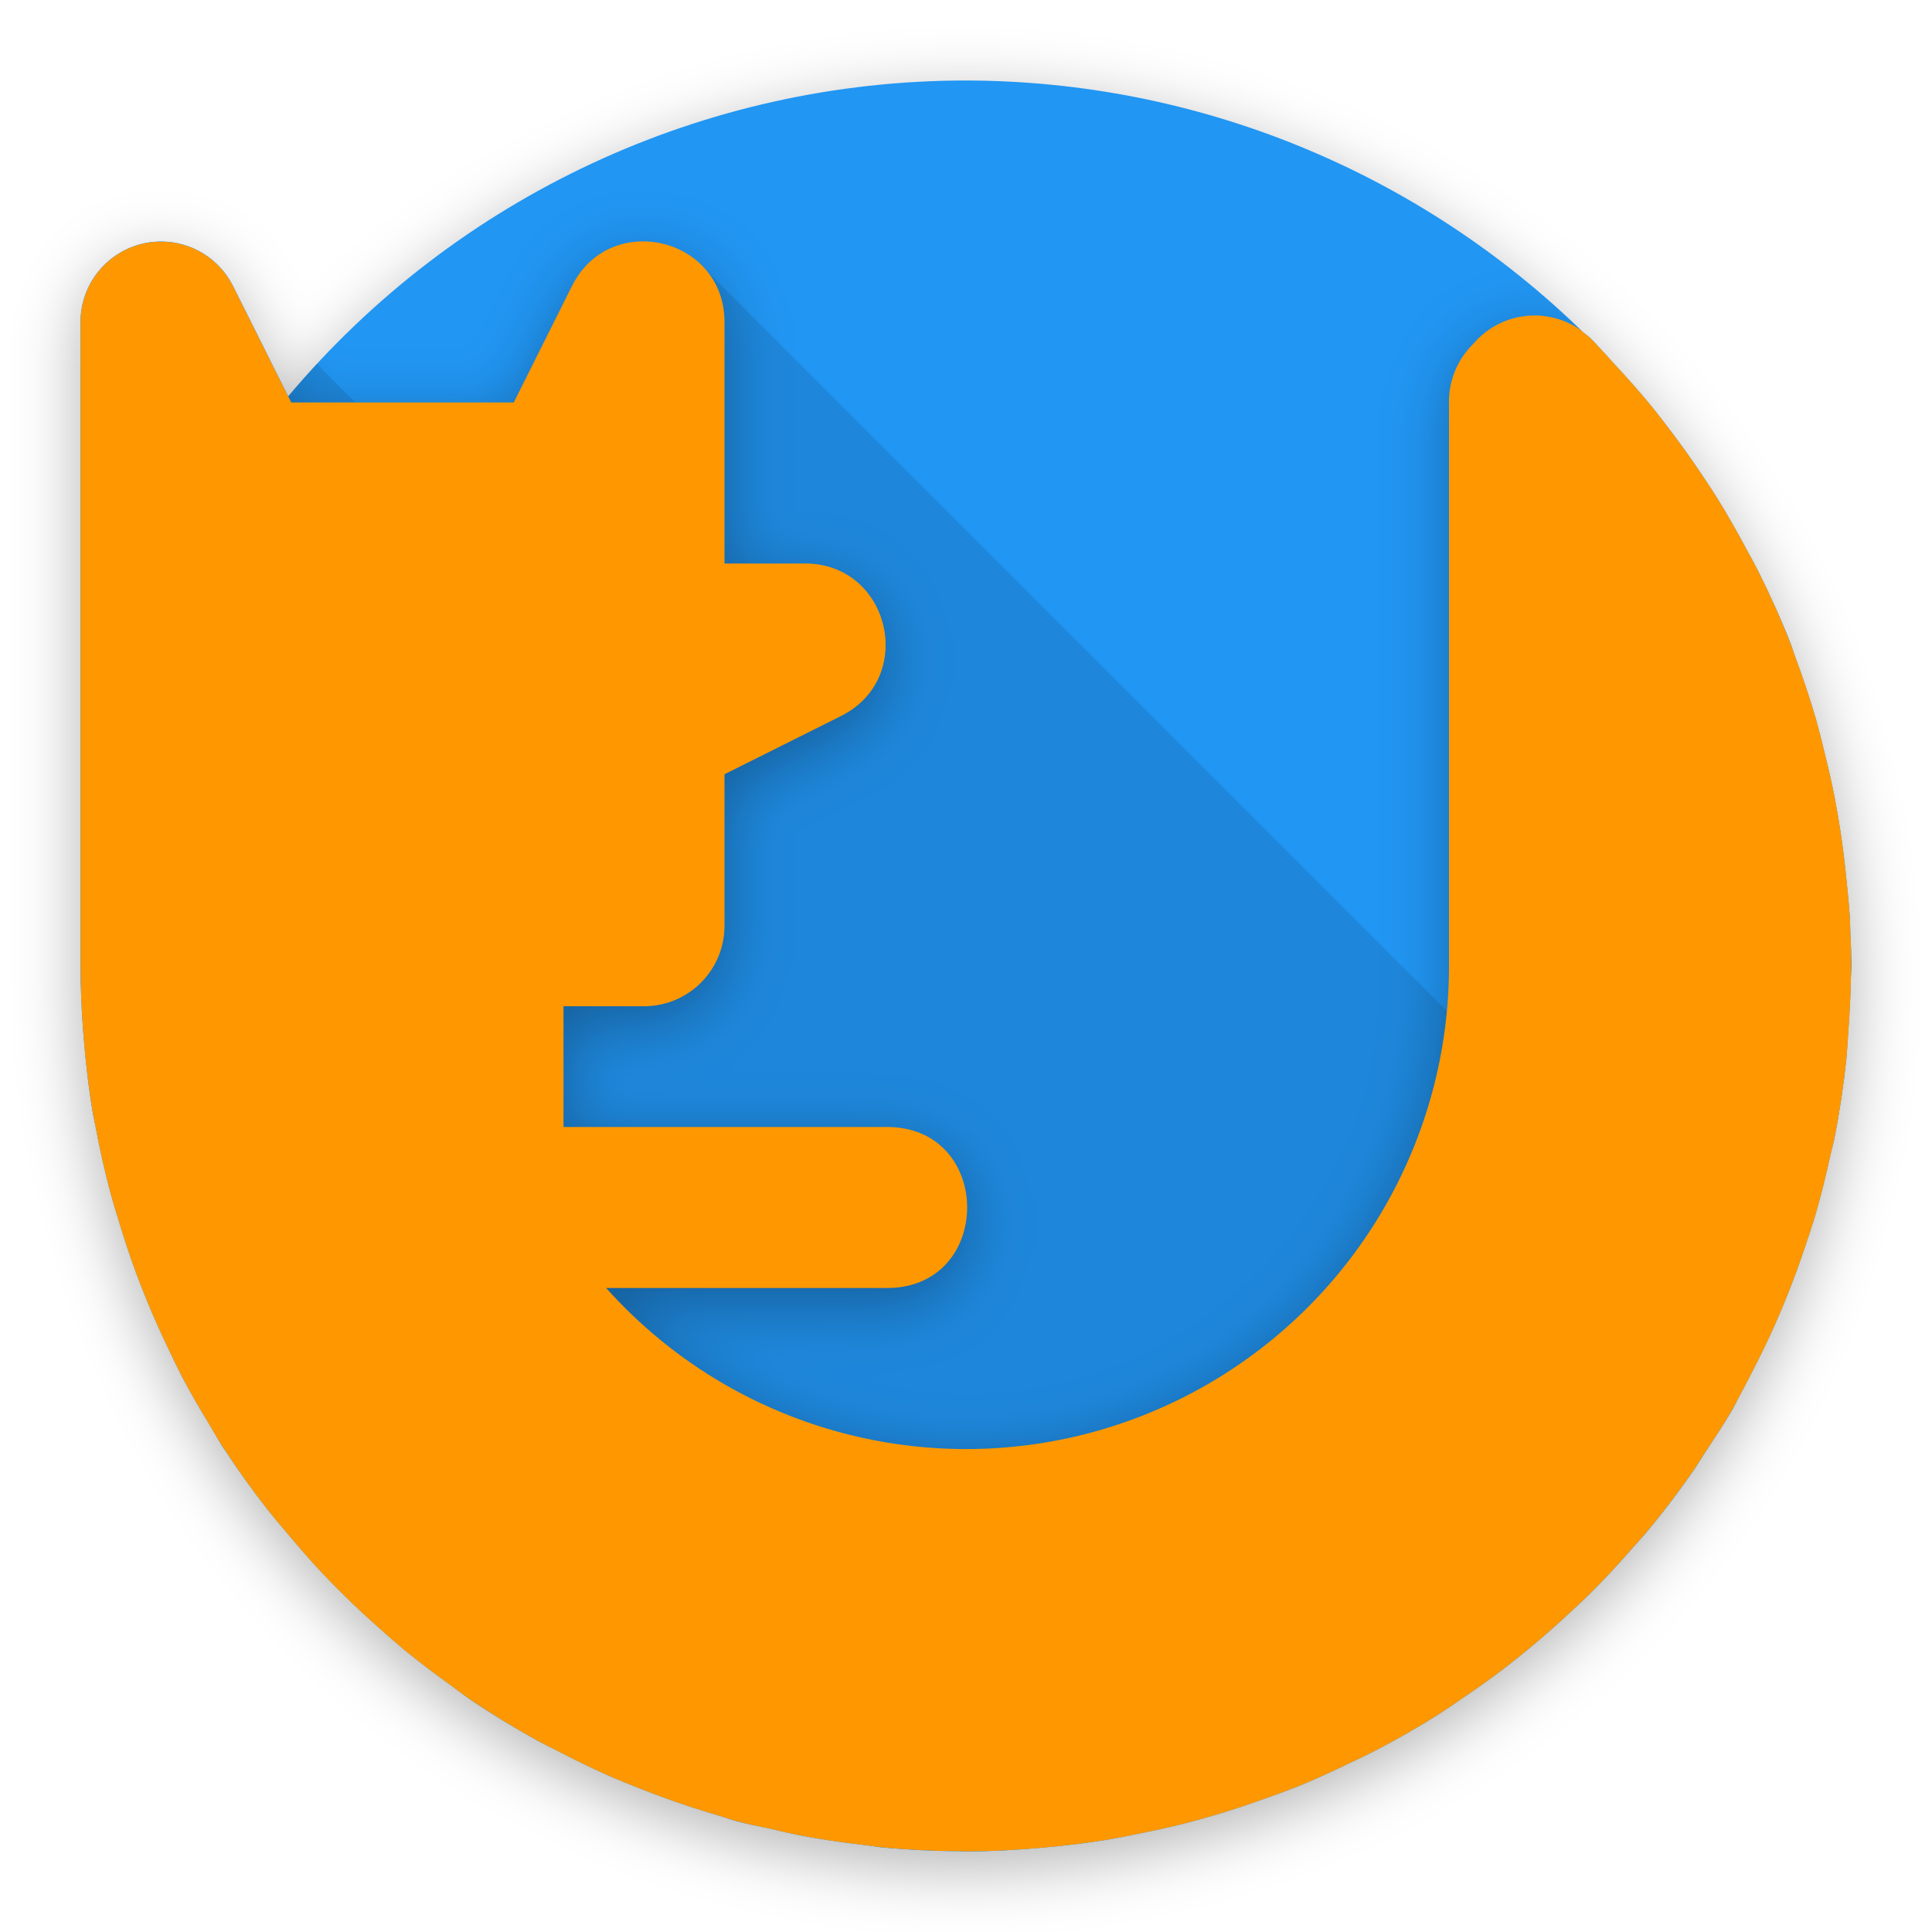
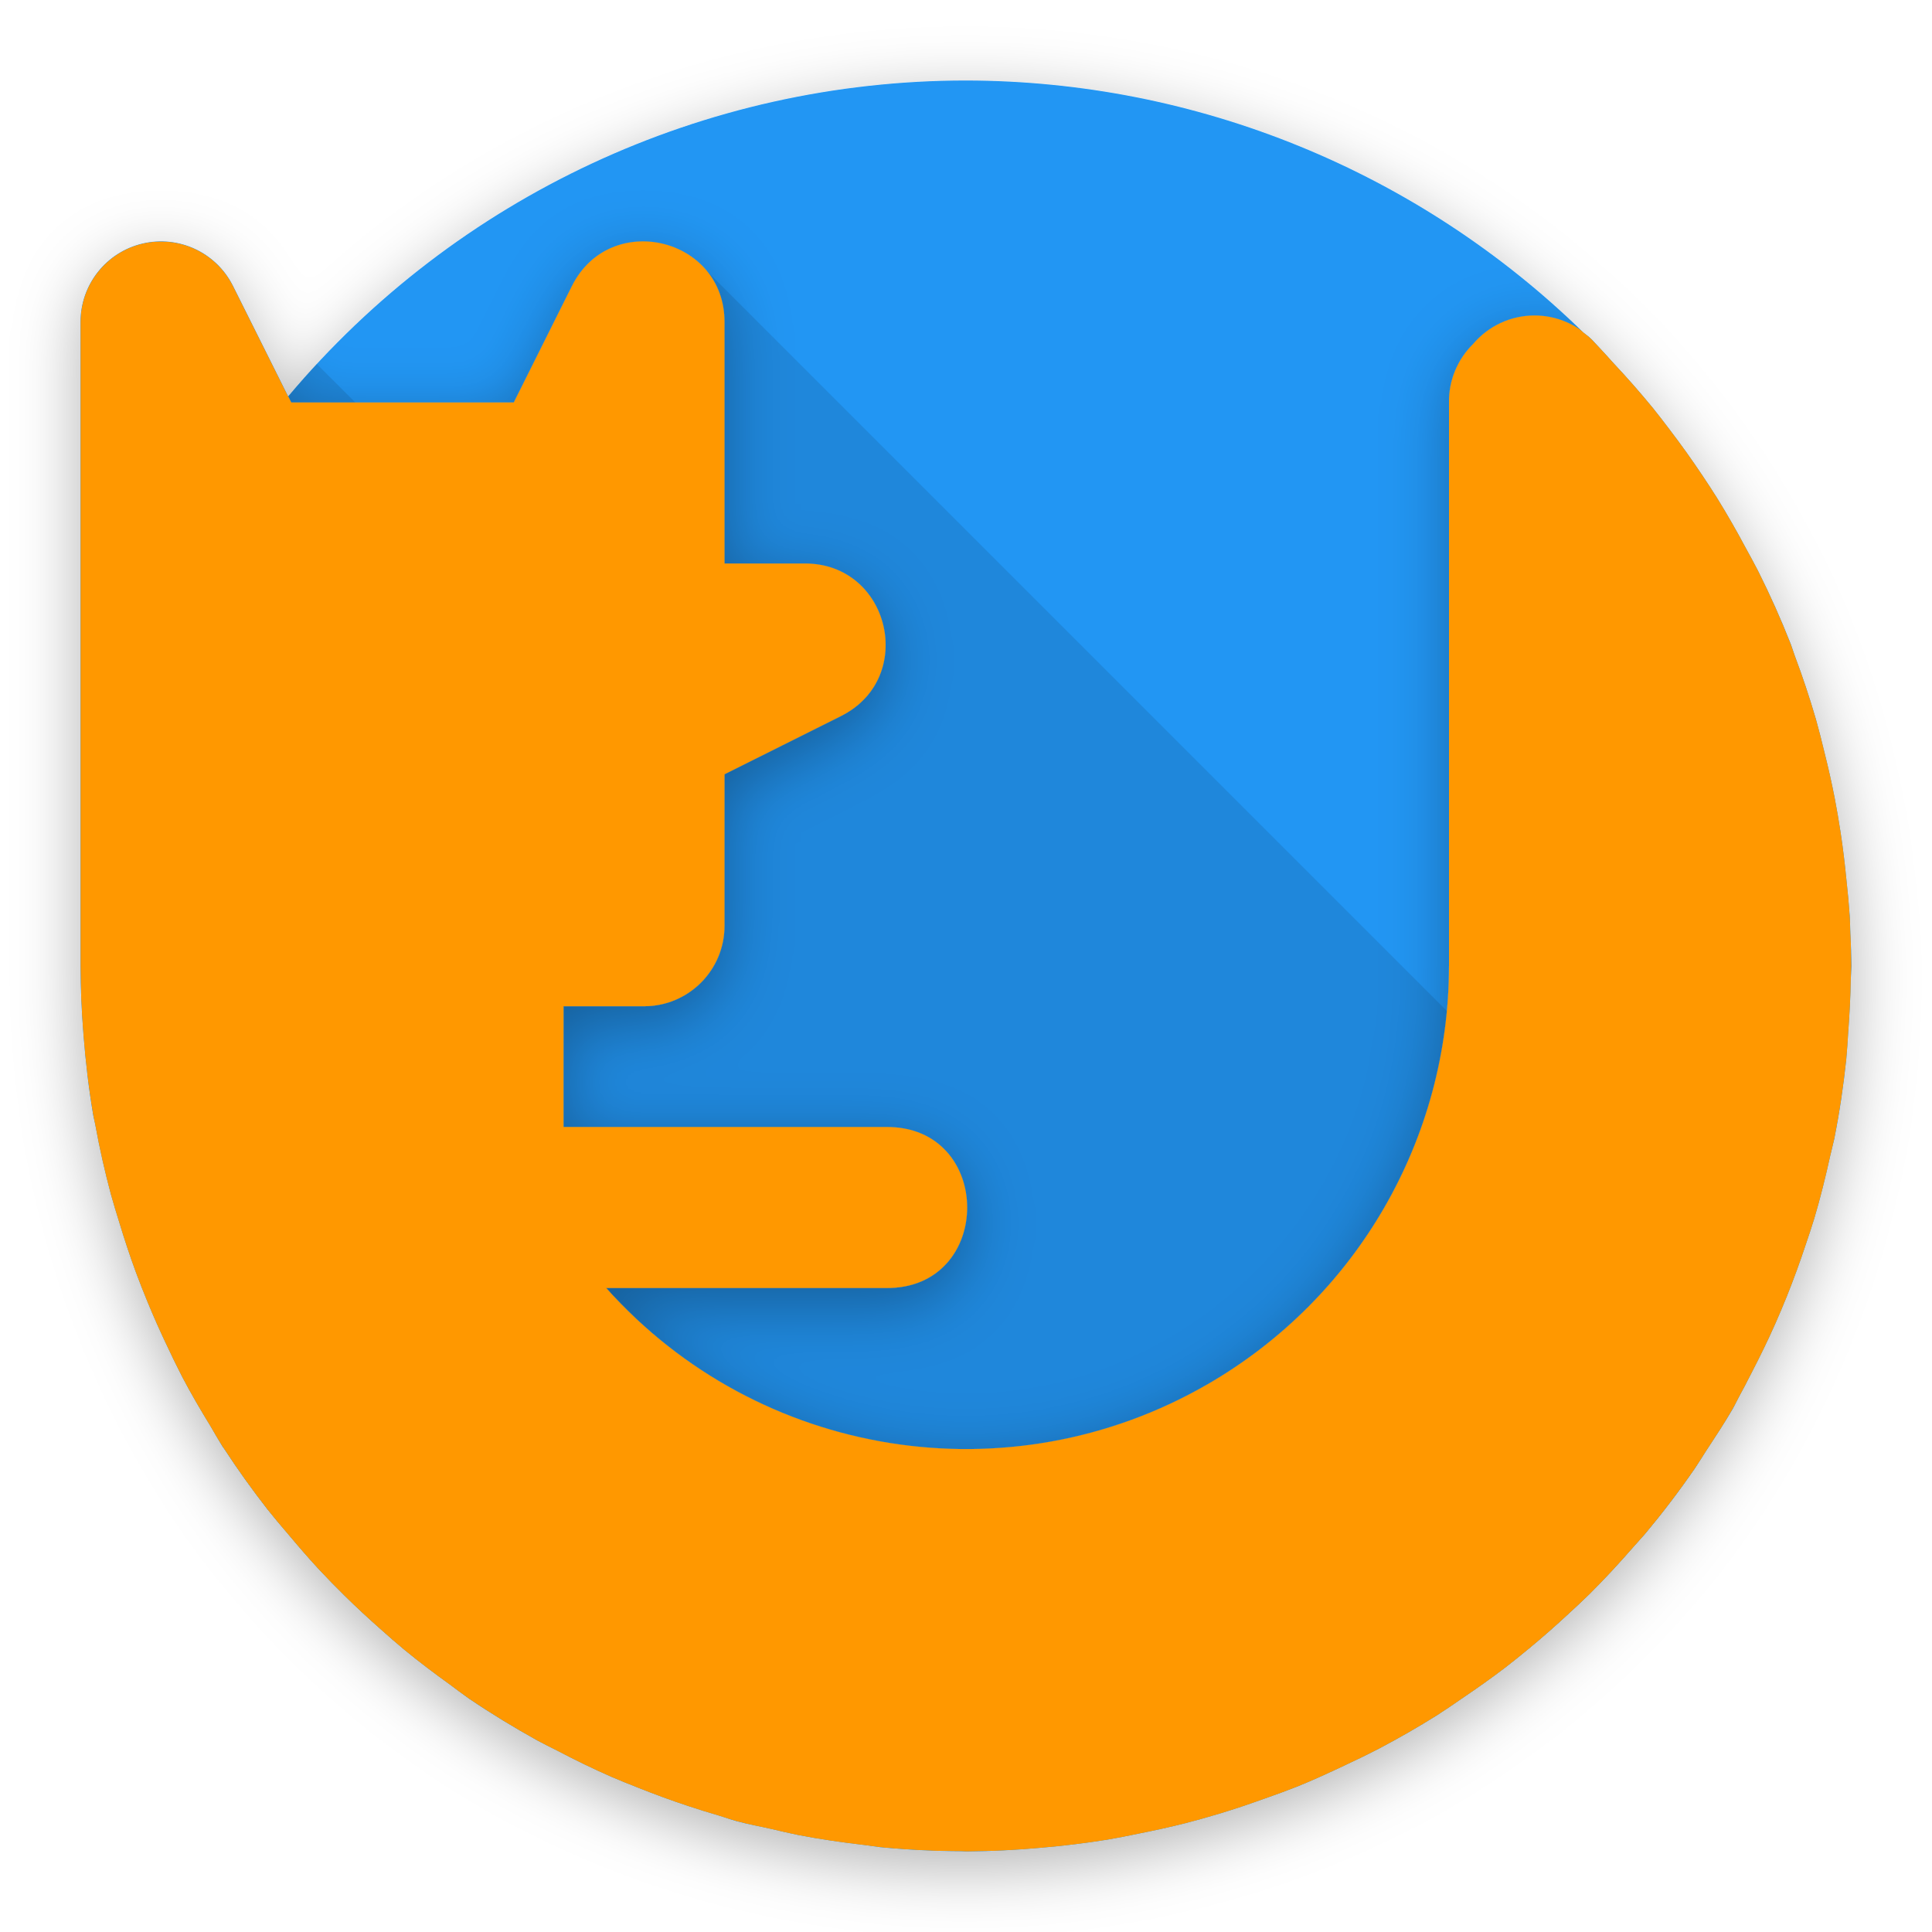
- <svg xmlns="http://www.w3.org/2000/svg" width="48" height="48" id="svg4152" version="1.1" viewBox="0 0 48 48" enable-background="new">
-   <defs id="defs4154">
-     <filter style="color-interpolation-filters:sRGB;" id="filter4174">
-       <feFlood flood-opacity="0.298" flood-color="rgb(0,0,0)" result="flood" id="feFlood4176" />
-       <feComposite in="flood" in2="SourceGraphic" operator="in" result="composite1" id="feComposite4178" />
-       <feGaussianBlur in="composite1" stdDeviation="0.8" result="blur" id="feGaussianBlur4180" />
-       <feOffset dx="0" dy="0.4" result="offset" id="feOffset4182" />
-       <feComposite in="SourceGraphic" in2="offset" operator="over" result="composite2" id="feComposite4184" />
-     </filter>
-     <filter style="color-interpolation-filters:sRGB;" id="filter4257">
-       <feFlood flood-opacity="0.298" flood-color="rgb(0,0,0)" result="flood" id="feFlood4259" />
-       <feComposite in="flood" in2="SourceGraphic" operator="in" result="composite1" id="feComposite4261" />
-       <feGaussianBlur in="composite1" stdDeviation="0.8" result="blur" id="feGaussianBlur4263" />
-       <feOffset dx="0" dy="0.4" result="offset" id="feOffset4265" />
-       <feComposite in="SourceGraphic" in2="offset" operator="over" result="composite2" id="feComposite4267" />
-     </filter>
-     <filter style="color-interpolation-filters:sRGB" id="filter4257-2">
-       <feFlood flood-opacity="0.298" flood-color="rgb(0,0,0)" result="flood" id="feFlood4259-7" />
-       <feComposite in="flood" in2="SourceGraphic" operator="in" result="composite1" id="feComposite4261-0" />
-       <feGaussianBlur in="composite1" stdDeviation="0.8" result="blur" id="feGaussianBlur4263-9" />
-       <feOffset dx="0" dy="0.4" result="offset" id="feOffset4265-3" />
-       <feComposite in="SourceGraphic" in2="offset" operator="over" result="composite2" id="feComposite4267-6" />
-     </filter>
-     <filter style="color-interpolation-filters:sRGB;" id="filter4308">
-       <feFlood flood-opacity="0.298" flood-color="rgb(0,0,0)" result="flood" id="feFlood4310" />
-       <feComposite in="flood" in2="SourceGraphic" operator="in" result="composite1" id="feComposite4312" />
-       <feGaussianBlur in="composite1" stdDeviation="0.8" result="blur" id="feGaussianBlur4314" />
-       <feOffset dx="0" dy="0.4" result="offset" id="feOffset4316" />
-       <feComposite in="SourceGraphic" in2="offset" operator="over" result="composite2" id="feComposite4318" />
-     </filter>
-     <clipPath clipPathUnits="userSpaceOnUse" id="clipPath4375">
-       <circle style="color:#000000;clip-rule:nonzero;display:inline;overflow:visible;visibility:visible;opacity:1;isolation:auto;mix-blend-mode:normal;color-interpolation:sRGB;color-interpolation-filters:linearRGB;solid-color:#000000;solid-opacity:1;fill:#000000;fill-opacity:1;fill-rule:evenodd;stroke:none;stroke-width:4;stroke-linecap:round;stroke-linejoin:round;stroke-miterlimit:4;stroke-dasharray:none;stroke-dashoffset:0;stroke-opacity:1;color-rendering:auto;image-rendering:auto;shape-rendering:auto;text-rendering:auto;enable-background:accumulate" id="circle4377" cx="24" cy="-8" r="22" />
+ <svg xmlns="http://www.w3.org/2000/svg" width="48" height="48" enable-background="new">
+   <defs>
+     <clipPath id="b">
+       <circle fill-rule="evenodd" cx="24" cy="-8" r="22" />
    </clipPath>
-     <filter style="color-interpolation-filters:sRGB" id="filter4257-3">
-       <feFlood flood-opacity="0.298" flood-color="rgb(0,0,0)" result="flood" id="feFlood4259-6" />
-       <feComposite in="flood" in2="SourceGraphic" operator="in" result="composite1" id="feComposite4261-7" />
-       <feGaussianBlur in="composite1" stdDeviation="0.8" result="blur" id="feGaussianBlur4263-5" />
-       <feOffset dx="0" dy="0.4" result="offset" id="feOffset4265-35" />
-       <feComposite in="SourceGraphic" in2="offset" operator="over" result="composite2" id="feComposite4267-62" />
-     </filter>
-     <filter style="color-interpolation-filters:sRGB;" id="filter5100">
-       <feFlood flood-opacity="0.298" flood-color="rgb(0,0,0)" result="flood" id="feFlood5090" />
-       <feComposite in="flood" in2="SourceGraphic" operator="in" result="composite1" id="feComposite5092" />
-       <feGaussianBlur in="composite1" stdDeviation="0.8" result="blur" id="feGaussianBlur5094" />
-       <feOffset dx="0" dy="0.4" result="offset" id="feOffset5096" />
-       <feComposite in="SourceGraphic" in2="offset" operator="over" result="composite2" id="feComposite5098" />
-     </filter>
-     <filter style="color-interpolation-filters:sRGB;" id="filter5120">
-       <feFlood flood-opacity="0.298" flood-color="rgb(0,0,0)" result="flood" id="feFlood5110" />
-       <feComposite in="flood" in2="SourceGraphic" operator="in" result="composite1" id="feComposite5112" />
-       <feGaussianBlur in="composite1" stdDeviation="0.8" result="blur" id="feGaussianBlur5114" />
-       <feOffset dx="0" dy="0.4" result="offset" id="feOffset5116" />
-       <feComposite in="SourceGraphic" in2="offset" operator="over" result="composite2" id="feComposite5118" />
-     </filter>
-     <filter style="color-interpolation-filters:sRGB" id="filter5120-7">
-       <feFlood flood-opacity="0.298" flood-color="rgb(0,0,0)" result="flood" id="feFlood5110-0" />
-       <feComposite in="flood" in2="SourceGraphic" operator="in" result="composite1" id="feComposite5112-9" />
-       <feGaussianBlur in="composite1" stdDeviation="0.8" result="blur" id="feGaussianBlur5114-3" />
-       <feOffset dx="0" dy="0.4" result="offset" id="feOffset5116-6" />
-       <feComposite in="SourceGraphic" in2="offset" operator="over" result="composite2" id="feComposite5118-0" />
-     </filter>
-     <clipPath clipPathUnits="userSpaceOnUse" id="clipPath5175">
-       <path style="color:#000000;clip-rule:nonzero;display:inline;overflow:visible;visibility:visible;opacity:1;isolation:auto;mix-blend-mode:normal;color-interpolation:sRGB;color-interpolation-filters:linearRGB;solid-color:#000000;solid-opacity:1;fill:#2196f3;fill-opacity:1;fill-rule:evenodd;stroke:none;stroke-width:0.1;stroke-linecap:round;stroke-linejoin:round;stroke-miterlimit:4;stroke-dasharray:none;stroke-dashoffset:0;stroke-opacity:0.251;color-rendering:auto;image-rendering:auto;shape-rendering:auto;text-rendering:auto;enable-background:accumulate" d="m -24,-30 a 22,22 0 0 0 -16.84,7.848 l -1.371,-2.742 c -0.337,-0.673 -1.023,-1.1 -1.775,-1.105 -1.11,-0.007 -2.014,0.89 -2.014,2 v 16 a 22,22 0 0 0 0.072,1.695 c 0.052,0.68 0.13,1.354 0.244,2.018 a 22,22 0 0 0 0.049,0.23 c 0.107,0.584 0.237,1.16 0.389,1.729 a 22,22 0 0 0 0.207,0.693 c 0.127,0.419 0.263,0.835 0.414,1.244 a 22,22 0 0 0 0.289,0.738 c 0.155,0.378 0.322,0.749 0.498,1.117 a 22,22 0 0 0 0.369,0.756 c 0.217,0.413 0.453,0.814 0.695,1.211 a 22,22 0 0 0 0.303,0.512 22,22 0 0 0 0.039,0.055 c 0.336,0.516 0.696,1.016 1.074,1.502 a 22,22 0 0 0 0.533,0.639 c 0.253,0.301 0.507,0.598 0.775,0.885 a 22,22 0 0 0 0.609,0.623 c 0.288,0.284 0.585,0.558 0.889,0.826 a 22,22 0 0 0 0.604,0.523 c 0.369,0.303 0.751,0.59 1.141,0.869 a 22,22 0 0 0 0.461,0.34 c 0.549,0.373 1.118,0.719 1.703,1.043 a 22,22 0 0 0 0.486,0.248 c 0.439,0.229 0.884,0.448 1.342,0.648 a 22,22 0 0 0 0.68,0.277 c 0.406,0.162 0.817,0.313 1.236,0.451 a 22,22 0 0 0 0.752,0.234 c 0.153,0.044 0.299,0.101 0.453,0.143 0.282,0.076 0.566,0.125 0.85,0.189 a 22,22 0 0 0 0.676,0.152 c 0.547,0.106 1.095,0.185 1.643,0.248 a 22,22 0 0 0 0.385,0.053 c 0.674,0.066 1.347,0.098 2.018,0.102 A 22,22 0 0 0 -24,14 a 22,22 0 0 0 1.865,-0.092 c 0.553,-0.047 1.103,-0.113 1.648,-0.201 a 22,22 0 0 0 0.768,-0.148 c 0.399,-0.08 0.796,-0.164 1.189,-0.266 a 22,22 0 0 0 0.834,-0.234 c 0.381,-0.114 0.757,-0.242 1.131,-0.377 a 22,22 0 0 0 0.785,-0.289 c 0.42,-0.169 0.831,-0.36 1.24,-0.555 a 22,22 0 0 0 0.795,-0.389 c 0.493,-0.26 0.978,-0.537 1.451,-0.834 a 22,22 0 0 0 0.619,-0.418 c 0.362,-0.245 0.719,-0.495 1.066,-0.762 a 22,22 0 0 0 0.59,-0.473 c 0.345,-0.284 0.681,-0.581 1.01,-0.887 a 22,22 0 0 0 0.502,-0.473 c 0.382,-0.379 0.748,-0.776 1.104,-1.186 a 22,22 0 0 0 0.273,-0.305 c 0.434,-0.519 0.847,-1.061 1.236,-1.625 a 22,22 0 0 0 0.279,-0.438 C -5.386,3.705 -5.156,3.362 -4.947,3 c 0.05,-0.086 0.088,-0.177 0.137,-0.264 a 22,22 0 0 0 0.326,-0.623 c 0.21,-0.406 0.411,-0.814 0.594,-1.229 a 22,22 0 0 0 0.285,-0.678 c 0.171,-0.424 0.326,-0.851 0.469,-1.281 a 22,22 0 0 0 0.215,-0.658 c 0.153,-0.515 0.28,-1.034 0.395,-1.555 a 22,22 0 0 0 0.1,-0.414 c 0.13,-0.655 0.229,-1.314 0.299,-1.975 a 22,22 0 0 0 0.047,-0.664 c 0.033,-0.44 0.058,-0.88 0.064,-1.32 A 22,22 0 0 0 -2,-8 22,22 0 0 0 -2.027,-8.805 c -0.005,-0.147 -0.007,-0.293 -0.016,-0.439 a 22,22 0 0 0 -0.08,-0.875 c -0.039,-0.401 -0.086,-0.801 -0.146,-1.199 a 22,22 0 0 0 -0.146,-0.852 c -0.073,-0.38 -0.161,-0.757 -0.254,-1.133 a 22,22 0 0 0 -0.215,-0.836 c -0.154,-0.531 -0.331,-1.055 -0.525,-1.574 A 22,22 0 0 0 -3.508,-16 c -0.241,-0.618 -0.517,-1.223 -0.814,-1.82 a 22,22 0 0 0 -0.303,-0.562 c -0.225,-0.421 -0.461,-0.838 -0.715,-1.246 a 22,22 0 0 0 -0.371,-0.568 c -0.258,-0.386 -0.529,-0.765 -0.812,-1.137 A 22,22 0 0 0 -6.943,-21.875 c -0.308,-0.378 -0.635,-0.745 -0.971,-1.105 a 22,22 0 0 0 -0.404,-0.441 c -0.043,-0.044 -0.081,-0.091 -0.125,-0.135 -0.067,-0.068 -0.142,-0.124 -0.217,-0.182 A 22,22 0 0 0 -24,-30 Z" id="path5177" />
+     <clipPath id="c">
+       <path fill="#2196f3" fill-rule="evenodd" d="M-24-30a22 22 0 0 0-16.84 7.848l-1.37-2.743A2 2 0 0 0-46-24v16a22 22 0 0 0 .072 1.695c.053.68.13 1.354.244 2.018a22 22 0 0 0 .05.23c.106.585.236 1.16.388 1.729a22 22 0 0 0 .207.693c.127.42.263.835.414 1.244a22 22 0 0 0 .29.739c.155.378.321.75.497 1.117a22 22 0 0 0 .37.756c.216.412.452.813.695 1.21a22 22 0 0 0 .302.512 22 22 0 0 0 .04.055c.336.516.696 1.016 1.074 1.502a22 22 0 0 0 .533.639c.252.3.507.597.775.884a22 22 0 0 0 .61.623c.287.285.585.558.888.827a22 22 0 0 0 .604.523c.369.303.751.59 1.14.87a22 22 0 0 0 .461.34c.55.372 1.119.718 1.703 1.042a22 22 0 0 0 .487.248c.439.23.884.448 1.342.649a22 22 0 0 0 .68.277c.405.162.817.313 1.236.451a22 22 0 0 0 .752.234c.152.045.298.102.453.143.282.076.566.125.85.19a22 22 0 0 0 .675.152c.547.106 1.095.184 1.643.248a22 22 0 0 0 .384.053 22.06 22.06 0 0 0 2.018.101A22 22 0 0 0-24 14a22 22 0 0 0 1.865-.092 21.982 21.982 0 0 0 1.649-.201 22 22 0 0 0 .767-.148c.4-.08.796-.165 1.19-.266a22 22 0 0 0 .834-.234c.38-.115.757-.243 1.13-.377a22 22 0 0 0 .786-.29c.42-.169.83-.36 1.24-.554a22 22 0 0 0 .795-.389c.493-.26.978-.537 1.451-.834a22 22 0 0 0 .62-.418c.36-.244.718-.495 1.066-.761a22 22 0 0 0 .59-.473c.345-.284.68-.58 1.01-.887a22 22 0 0 0 .501-.472c.382-.38.748-.777 1.104-1.186a22 22 0 0 0 .273-.305c.434-.519.847-1.06 1.236-1.625a22 22 0 0 0 .28-.437c.227-.346.457-.69.666-1.051.05-.086.088-.177.136-.264a22 22 0 0 0 .327-.623c.21-.406.41-.814.593-1.228a22 22 0 0 0 .286-.678c.17-.424.325-.85.468-1.281a22 22 0 0 0 .215-.658c.153-.515.28-1.034.395-1.555a22 22 0 0 0 .1-.414c.13-.655.228-1.314.298-1.975a22 22 0 0 0 .047-.664c.033-.44.058-.88.064-1.32A22 22 0 0 0-2-8a22 22 0 0 0-.027-.805c-.006-.146-.008-.293-.016-.44a22 22 0 0 0-.08-.874c-.039-.401-.086-.8-.147-1.2a22 22 0 0 0-.146-.85 20.86 20.86 0 0 0-.254-1.134 22 22 0 0 0-.215-.836 22.025 22.025 0 0 0-.525-1.574A22 22 0 0 0-3.508-16a21.96 21.96 0 0 0-.814-1.82 22 22 0 0 0-.303-.563 21.88 21.88 0 0 0-.715-1.246 22 22 0 0 0-.37-.568 21.874 21.874 0 0 0-.813-1.137 22 22 0 0 0-.42-.541 22.033 22.033 0 0 0-.971-1.105 22 22 0 0 0-.404-.442c-.044-.044-.082-.091-.125-.135-.067-.068-.142-.124-.217-.181A22 22 0 0 0-24-30z" />
    </clipPath>
-     <filter style="color-interpolation-filters:sRGB;" id="filter5192">
-       <feFlood flood-opacity="0.298" flood-color="rgb(0,0,0)" result="flood" id="feFlood5182" />
-       <feComposite in="flood" in2="SourceGraphic" operator="in" result="composite1" id="feComposite5184" />
-       <feGaussianBlur in="composite1" stdDeviation="0.8" result="blur" id="feGaussianBlur5186" />
-       <feOffset dx="0" dy="0.4" result="offset" id="feOffset5188" />
-       <feComposite in="SourceGraphic" in2="offset" operator="over" result="composite2" id="feComposite5190" />
+     <filter id="a">
+       <feGaussianBlur in="SourceAlpha" stdDeviation=".8" />
+       <feOffset dy=".4" />
+       <feComponentTransfer>
+         <feFuncA slope=".3" type="linear" />
+       </feComponentTransfer>
+       <feMerge>
+         <feMergeNode />
+         <feMergeNode in="SourceGraphic" />
+       </feMerge>
    </filter>
  </defs>
-   <g id="layer1" transform="translate(0,32)">
-     <path style="color:#000000;clip-rule:nonzero;display:inline;overflow:visible;visibility:visible;opacity:1;isolation:auto;mix-blend-mode:normal;color-interpolation:sRGB;color-interpolation-filters:linearRGB;solid-color:#000000;solid-opacity:1;fill:#2196f3;fill-opacity:1;fill-rule:evenodd;stroke:none;stroke-width:0.1;stroke-linecap:round;stroke-linejoin:round;stroke-miterlimit:4;stroke-dasharray:none;stroke-dashoffset:0;stroke-opacity:0.251;color-rendering:auto;image-rendering:auto;shape-rendering:auto;text-rendering:auto;enable-background:accumulate;filter:url(#filter5192)" d="M 24 2 A 22 22 0 0 0 7.16 9.848 L 5.789 7.105 C 5.452 6.432 4.766 6.005 4.014 6 C 2.904 5.993 2 6.89 2 8 L 2 24 A 22 22 0 0 0 2.072 25.695 C 2.125 26.375 2.203 27.049 2.316 27.713 A 22 22 0 0 0 2.365 27.943 C 2.472 28.528 2.602 29.103 2.754 29.672 A 22 22 0 0 0 2.961 30.365 C 3.088 30.785 3.224 31.2 3.375 31.609 A 22 22 0 0 0 3.664 32.348 C 3.82 32.726 3.986 33.097 4.162 33.465 A 22 22 0 0 0 4.531 34.221 C 4.748 34.633 4.984 35.034 5.227 35.432 A 22 22 0 0 0 5.529 35.943 A 22 22 0 0 0 5.568 35.998 C 5.905 36.514 6.265 37.014 6.643 37.5 A 22 22 0 0 0 7.176 38.139 C 7.428 38.439 7.683 38.736 7.951 39.023 A 22 22 0 0 0 8.561 39.646 C 8.848 39.931 9.146 40.204 9.449 40.473 A 22 22 0 0 0 10.053 40.996 C 10.422 41.299 10.804 41.586 11.193 41.865 A 22 22 0 0 0 11.654 42.205 C 12.203 42.578 12.773 42.924 13.357 43.248 A 22 22 0 0 0 13.844 43.496 C 14.283 43.725 14.728 43.944 15.186 44.145 A 22 22 0 0 0 15.865 44.422 C 16.271 44.584 16.683 44.735 17.102 44.873 A 22 22 0 0 0 17.854 45.107 C 18.006 45.152 18.152 45.209 18.307 45.25 C 18.589 45.326 18.873 45.375 19.156 45.439 A 22 22 0 0 0 19.832 45.592 C 20.379 45.698 20.927 45.776 21.475 45.84 A 22 22 0 0 0 21.859 45.893 C 22.533 45.958 23.207 45.991 23.877 45.994 A 22 22 0 0 0 24 46 A 22 22 0 0 0 25.865 45.908 C 26.418 45.861 26.968 45.796 27.514 45.707 A 22 22 0 0 0 28.281 45.559 C 28.68 45.479 29.077 45.394 29.471 45.293 A 22 22 0 0 0 30.305 45.059 C 30.686 44.944 31.062 44.816 31.436 44.682 A 22 22 0 0 0 32.221 44.393 C 32.641 44.223 33.052 44.033 33.461 43.838 A 22 22 0 0 0 34.256 43.449 C 34.749 43.189 35.234 42.912 35.707 42.615 A 22 22 0 0 0 36.326 42.197 C 36.688 41.953 37.045 41.702 37.393 41.436 A 22 22 0 0 0 37.982 40.963 C 38.328 40.679 38.663 40.382 38.992 40.076 A 22 22 0 0 0 39.494 39.604 C 39.876 39.224 40.242 38.827 40.598 38.418 A 22 22 0 0 0 40.871 38.113 C 41.305 37.594 41.718 37.053 42.107 36.488 A 22 22 0 0 0 42.387 36.051 C 42.614 35.705 42.844 35.362 43.053 35 C 43.103 34.914 43.141 34.823 43.189 34.736 A 22 22 0 0 0 43.516 34.113 C 43.726 33.707 43.926 33.299 44.109 32.885 A 22 22 0 0 0 44.395 32.207 C 44.565 31.783 44.72 31.356 44.863 30.926 A 22 22 0 0 0 45.078 30.268 C 45.231 29.753 45.359 29.234 45.473 28.713 A 22 22 0 0 0 45.572 28.299 C 45.702 27.644 45.801 26.985 45.871 26.324 A 22 22 0 0 0 45.918 25.66 C 45.951 25.22 45.976 24.78 45.982 24.34 A 22 22 0 0 0 46 24 A 22 22 0 0 0 45.973 23.195 C 45.967 23.049 45.965 22.902 45.957 22.756 A 22 22 0 0 0 45.877 21.881 C 45.838 21.48 45.791 21.08 45.73 20.682 A 22 22 0 0 0 45.584 19.83 C 45.511 19.45 45.423 19.073 45.33 18.697 A 22 22 0 0 0 45.115 17.861 C 44.961 17.331 44.784 16.806 44.59 16.287 A 22 22 0 0 0 44.492 16 C 44.251 15.382 43.975 14.777 43.678 14.18 A 22 22 0 0 0 43.375 13.617 C 43.15 13.196 42.914 12.779 42.66 12.371 A 22 22 0 0 0 42.289 11.803 C 42.031 11.416 41.761 11.038 41.477 10.666 A 22 22 0 0 0 41.057 10.125 C 40.749 9.747 40.422 9.38 40.086 9.02 A 22 22 0 0 0 39.682 8.578 C 39.638 8.534 39.6 8.487 39.557 8.443 C 39.49 8.375 39.415 8.319 39.34 8.262 A 22 22 0 0 0 24 2 z " transform="translate(0,-32)" id="path4174" />
-     <path style="color:#000000;font-style:normal;font-variant:normal;font-weight:normal;font-stretch:normal;font-size:medium;line-height:normal;font-family:sans-serif;text-indent:0;text-align:start;text-decoration:none;text-decoration-line:none;text-decoration-style:solid;text-decoration-color:#000000;letter-spacing:normal;word-spacing:normal;text-transform:none;direction:ltr;block-progression:tb;writing-mode:lr-tb;baseline-shift:baseline;text-anchor:start;white-space:normal;clip-rule:nonzero;display:inline;overflow:visible;visibility:visible;opacity:0.1;isolation:auto;mix-blend-mode:normal;color-interpolation:sRGB;color-interpolation-filters:linearRGB;solid-color:#000000;solid-opacity:1;fill:#000000;fill-opacity:1;fill-rule:evenodd;stroke:none;stroke-width:4;stroke-linecap:round;stroke-linejoin:round;stroke-miterlimit:4;stroke-dasharray:none;stroke-dashoffset:0;stroke-opacity:1;color-rendering:auto;image-rendering:auto;shape-rendering:auto;text-rendering:auto;enable-background:accumulate" d="m 15.971,-26 c -0.85,0.013 -1.598,0.561 -1.867,1.367 l -4,12 c -0.042,0.125 -0.071,0.254 -0.088,0.385 l -2,16 c -0.123,0.979 0.487,1.901 1.436,2.172 l 14,4 c 0.306,0.087 0.629,0.1 0.941,0.037 l 10,-2 c 0.605,-0.121 1.12,-0.515 1.396,-1.066 l 4,-8 c 0.385,-0.77 0.234,-1.7 -0.375,-2.309 l -22,-22 C 17.032,-25.796 16.511,-26.008 15.971,-26 Z" id="path4328" />
-     <path style="color:#000000;font-style:normal;font-variant:normal;font-weight:normal;font-stretch:normal;font-size:medium;line-height:normal;font-family:sans-serif;text-indent:0;text-align:start;text-decoration:none;text-decoration-line:none;text-decoration-style:solid;text-decoration-color:#000000;letter-spacing:normal;word-spacing:normal;text-transform:none;direction:ltr;block-progression:tb;writing-mode:lr-tb;baseline-shift:baseline;text-anchor:start;white-space:normal;clip-rule:nonzero;display:inline;overflow:visible;visibility:visible;opacity:0.1;isolation:auto;mix-blend-mode:normal;color-interpolation:sRGB;color-interpolation-filters:linearRGB;solid-color:#000000;solid-opacity:1;fill:#000000;fill-opacity:1;fill-rule:evenodd;stroke:none;stroke-width:4;stroke-linecap:round;stroke-linejoin:round;stroke-miterlimit:4;stroke-dasharray:none;stroke-dashoffset:0;stroke-opacity:1;color-rendering:auto;image-rendering:auto;shape-rendering:auto;text-rendering:auto;enable-background:accumulate" d="M 3.971,-26 A 2,2 0 0 0 2,-24 l 0,4 a 2,2 0 0 0 2,2 l 4,0 a 2,2 0 0 0 1.414,-3.414 l -4,-4 A 2,2 0 0 0 3.971,-26 Z" id="path4330" clip-path="url(#clipPath4375)" />
-     <path style="color:#000000;font-style:normal;font-variant:normal;font-weight:normal;font-stretch:normal;font-size:medium;line-height:normal;font-family:sans-serif;text-indent:0;text-align:start;text-decoration:none;text-decoration-line:none;text-decoration-style:solid;text-decoration-color:#000000;letter-spacing:normal;word-spacing:normal;text-transform:none;writing-mode:lr-tb;direction:ltr;baseline-shift:baseline;text-anchor:start;white-space:normal;clip-rule:nonzero;display:inline;overflow:visible;visibility:visible;opacity:1;isolation:auto;mix-blend-mode:normal;color-interpolation:sRGB;color-interpolation-filters:linearRGB;solid-color:#000000;solid-opacity:1;fill:#ff9800;fill-opacity:1;fill-rule:evenodd;stroke:none;stroke-width:4;stroke-linecap:round;stroke-linejoin:round;stroke-miterlimit:4;stroke-dasharray:none;stroke-dashoffset:0;stroke-opacity:1;filter:url(#filter5100);color-rendering:auto;image-rendering:auto;shape-rendering:auto;text-rendering:auto;enable-background:accumulate" d="m -43.986,-26 c -1.11,-0.007 -2.014,0.89 -2.014,2 v 16 c 0,9.948 6.698,18.675 16.307,21.25 9.609,2.575 19.772,-1.635 24.746,-10.25 4.974,-8.615 3.538,-19.523 -3.496,-26.557 -0.377,-0.388 -0.895,-0.606 -1.436,-0.605 -0.588,0.002 -1.145,0.262 -1.523,0.711 C -11.791,-23.069 -12.007,-22.545 -12,-22 v 14 c 0,4.29 -2.284,8.247 -6,10.393 -3.716,2.145 -8.284,2.145 -12,0 C -31.119,1.746 -32.105,0.934 -32.941,0 H -26 c 2.705,0.038 2.705,-4.038 0,-4 h -8 v -3 h 2 c 1.105,-1.1e-4 2,-0.895 2,-2 v -3.764 l 2.895,-1.447 C -25.218,-15.155 -25.89,-18 -28,-18 h -2 v -6 c -3.46e-4,-2.11 -2.845,-2.782 -3.789,-0.895 L -35.236,-22 h -5.527 l -1.447,-2.895 C -42.548,-25.568 -43.234,-25.995 -43.986,-26 Z" id="path4138-1" clip-path="url(#clipPath5175)" transform="translate(48)" />
+   <g fill-rule="evenodd">
+     <path fill="#2196f3" d="M24 2A22 22 0 0 0 7.16 9.848L5.79 7.105A2 2 0 0 0 2 8v16a22 22 0 0 0 .072 1.695c.053.68.13 1.354.244 2.018a22 22 0 0 0 .05.23c.106.585.236 1.16.388 1.729a22 22 0 0 0 .207.693c.127.42.263.835.414 1.244a22 22 0 0 0 .29.739c.155.378.321.75.497 1.117a22 22 0 0 0 .37.756c.216.412.452.813.695 1.21a22 22 0 0 0 .302.512 22 22 0 0 0 .04.055c.336.516.696 1.016 1.074 1.502a22 22 0 0 0 .533.639c.252.3.507.597.775.884a22 22 0 0 0 .61.623c.287.285.585.558.888.827a22 22 0 0 0 .604.523c.369.303.751.59 1.14.87a22 22 0 0 0 .461.34c.55.372 1.119.718 1.703 1.042a22 22 0 0 0 .487.248c.439.23.884.448 1.342.649a22 22 0 0 0 .68.277c.405.162.817.313 1.236.451a22 22 0 0 0 .752.234c.152.045.298.102.453.143.282.076.566.125.85.19a22 22 0 0 0 .675.152c.547.106 1.095.184 1.643.248a22 22 0 0 0 .384.053 22.06 22.06 0 0 0 2.018.101A22 22 0 0 0 24 46a22 22 0 0 0 1.865-.092 21.981 21.981 0 0 0 1.649-.201 22 22 0 0 0 .767-.148c.4-.08.796-.165 1.19-.266a22 22 0 0 0 .834-.234c.38-.115.757-.243 1.13-.377a22 22 0 0 0 .786-.29c.42-.169.83-.36 1.24-.554a22 22 0 0 0 .795-.389c.493-.26.978-.537 1.451-.834a22 22 0 0 0 .62-.418c.36-.244.718-.495 1.066-.761a22 22 0 0 0 .59-.473c.345-.284.68-.58 1.01-.887a22 22 0 0 0 .501-.472c.382-.38.748-.777 1.104-1.186a22 22 0 0 0 .273-.305c.434-.519.847-1.06 1.236-1.625a22 22 0 0 0 .28-.437c.227-.346.457-.69.666-1.051.05-.086.088-.177.136-.264a22 22 0 0 0 .327-.623c.21-.406.41-.814.593-1.228a22 22 0 0 0 .286-.678c.17-.424.325-.85.468-1.281a22 22 0 0 0 .215-.658c.153-.515.28-1.034.395-1.555a22 22 0 0 0 .1-.414c.13-.655.228-1.314.298-1.975a22 22 0 0 0 .047-.664c.033-.44.058-.88.064-1.32A22 22 0 0 0 46 24a22 22 0 0 0-.027-.805c-.006-.146-.008-.293-.016-.44a22 22 0 0 0-.08-.874c-.039-.401-.086-.8-.147-1.2a22 22 0 0 0-.146-.85 20.86 20.86 0 0 0-.254-1.134 22 22 0 0 0-.215-.836 22.025 22.025 0 0 0-.525-1.574 22 22 0 0 0-.098-.287 21.96 21.96 0 0 0-.814-1.82 22 22 0 0 0-.303-.563 21.88 21.88 0 0 0-.715-1.246 22 22 0 0 0-.37-.568 21.874 21.874 0 0 0-.813-1.137 22 22 0 0 0-.42-.541 22.033 22.033 0 0 0-.971-1.105 22 22 0 0 0-.404-.442c-.044-.044-.082-.091-.125-.135-.067-.068-.142-.124-.217-.181A22 22 0 0 0 24 2z" filter="url(#a)" />
+     <path opacity=".1" d="M15.97 6a2 2 0 0 0-1.866 1.367l-4 12a2 2 0 0 0-.088.385l-2 16a2 2 0 0 0 1.435 2.172l14 4a2 2 0 0 0 .942.037l10-2a2 2 0 0 0 1.396-1.066l4-8a2 2 0 0 0-.375-2.31l-22-22A2 2 0 0 0 15.971 6z" />
+     <path opacity=".1" d="M3.97-26A2 2 0 0 0 2-24v4a2 2 0 0 0 2 2h4a2 2 0 0 0 1.414-3.414l-4-4A2 2 0 0 0 3.971-26z" clip-path="url(#b)" transform="translate(0 32)" />
+     <path fill="#ff9800" d="M-43.986-26A2 2 0 0 0-46-24v16c0 9.948 6.698 18.675 16.307 21.25C-20.085 15.825-9.921 11.615-4.947 3s3.538-19.523-3.496-26.557a2 2 0 0 0-1.436-.605 2 2 0 0 0-1.523.71A2 2 0 0 0-12-22v14c0 4.29-2.284 8.247-6 10.393A11.992 11.992 0 0 1-32.941 0H-26c2.705.038 2.705-4.038 0-4h-8v-3h2a2 2 0 0 0 2-2v-3.764l2.895-1.447C-25.218-15.155-25.89-18-28-18h-2v-6c0-2.11-2.845-2.782-3.79-.895L-35.235-22h-5.528l-1.447-2.895A2 2 0 0 0-43.986-26z" clip-path="url(#c)" filter="url(#a)" transform="translate(48 32)" />
  </g>
</svg>
